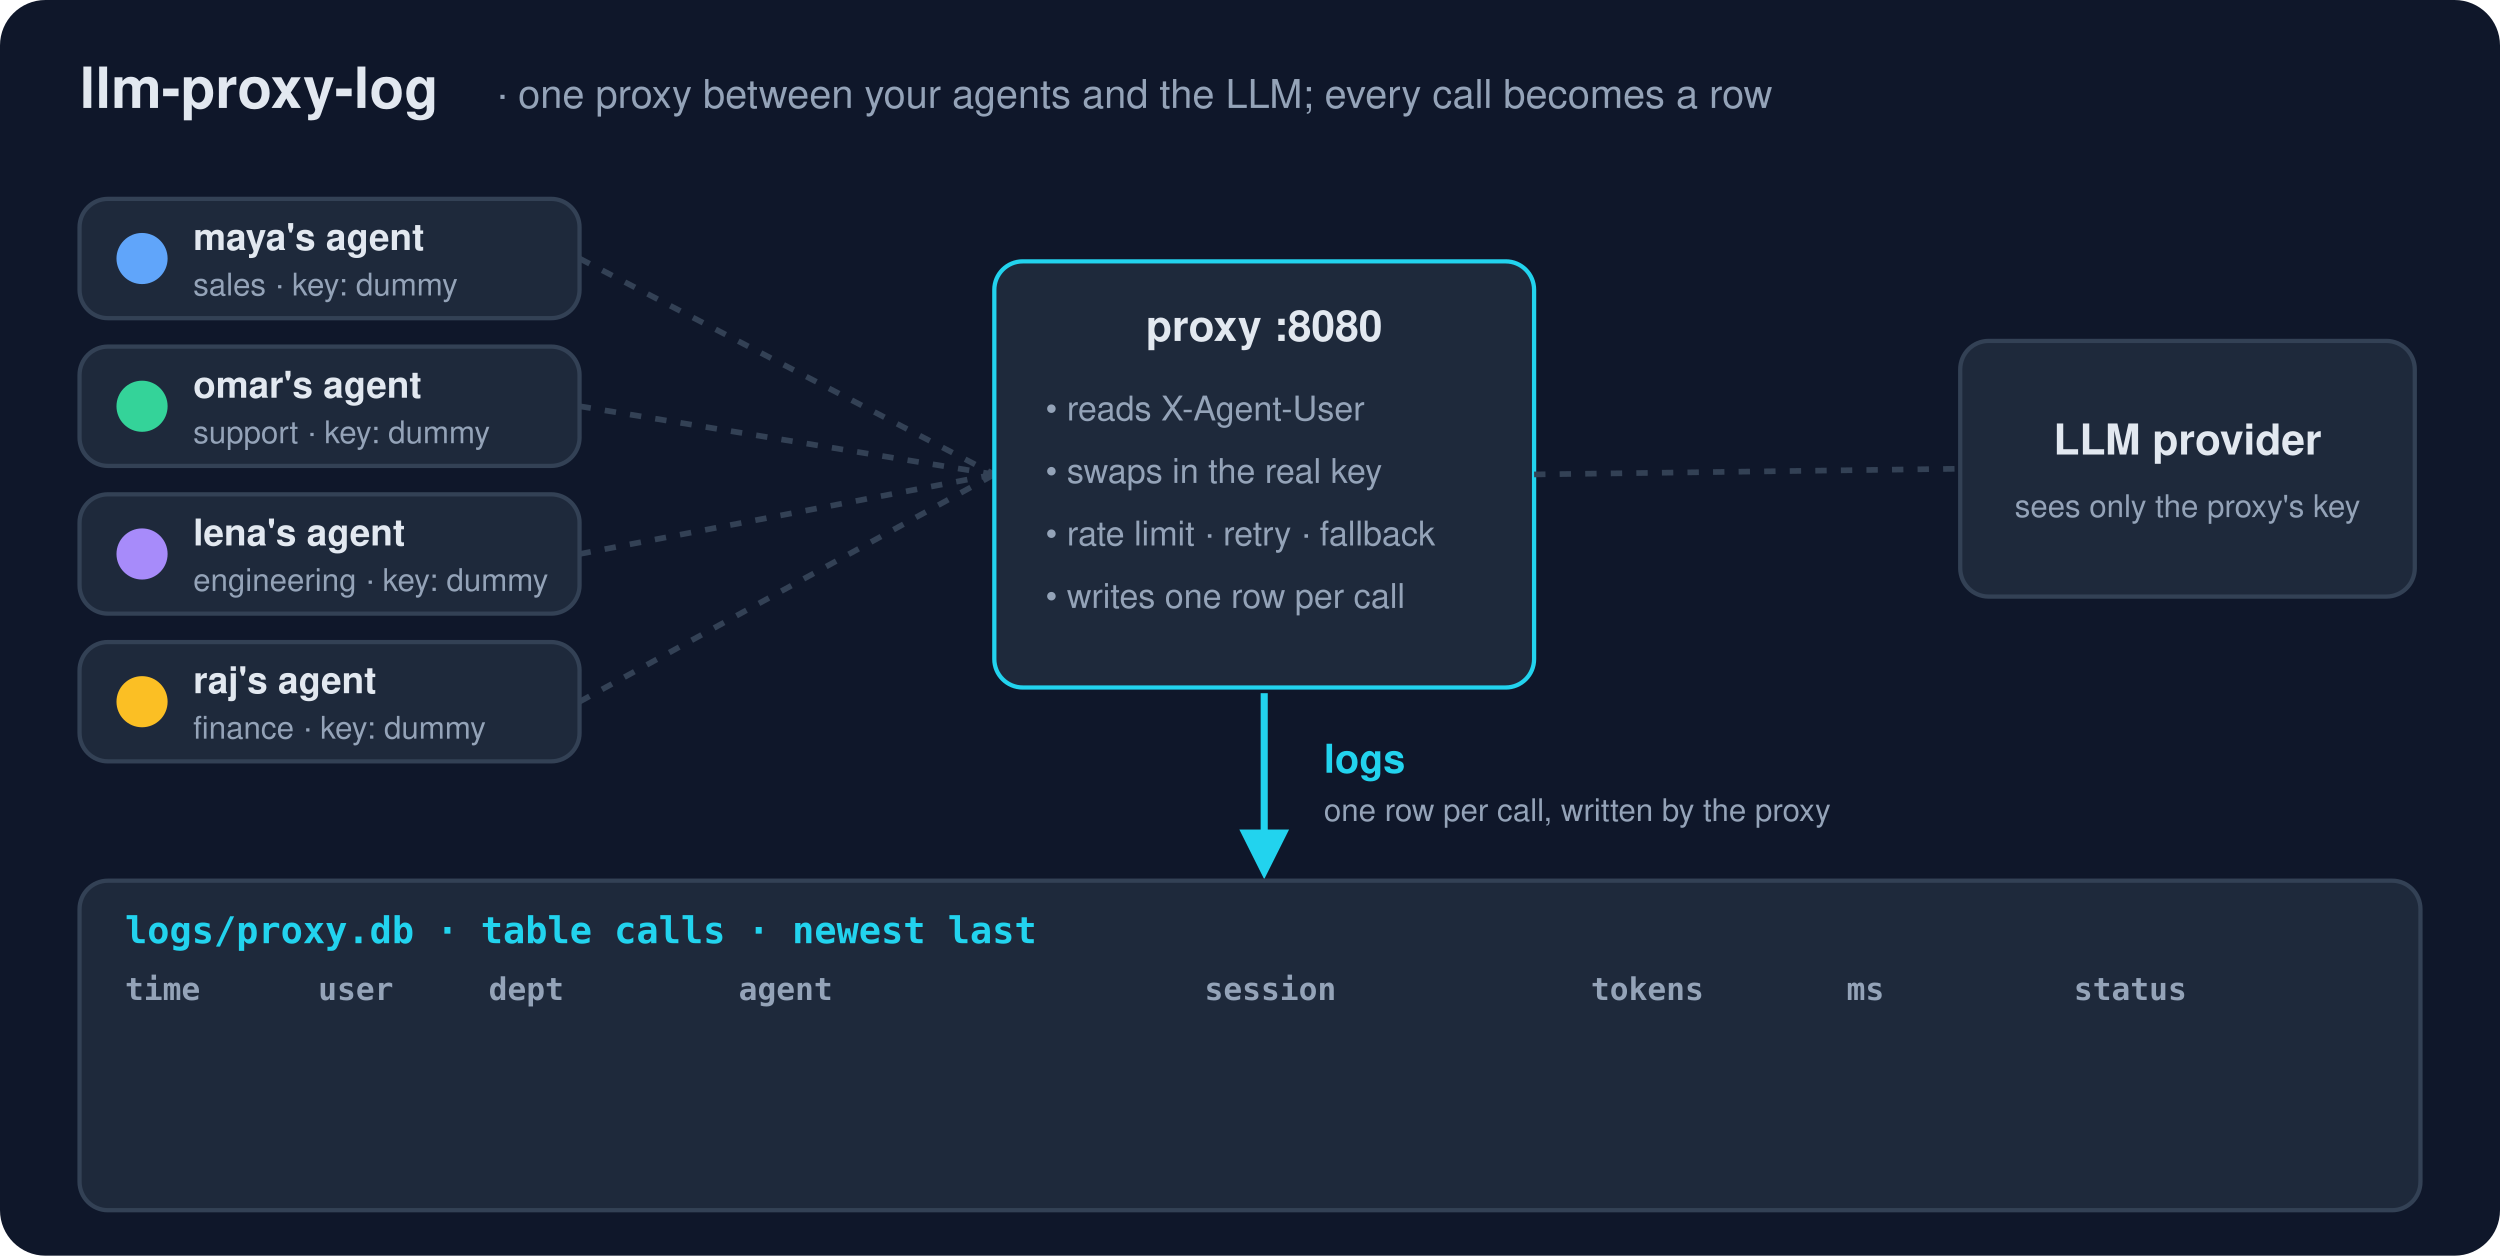
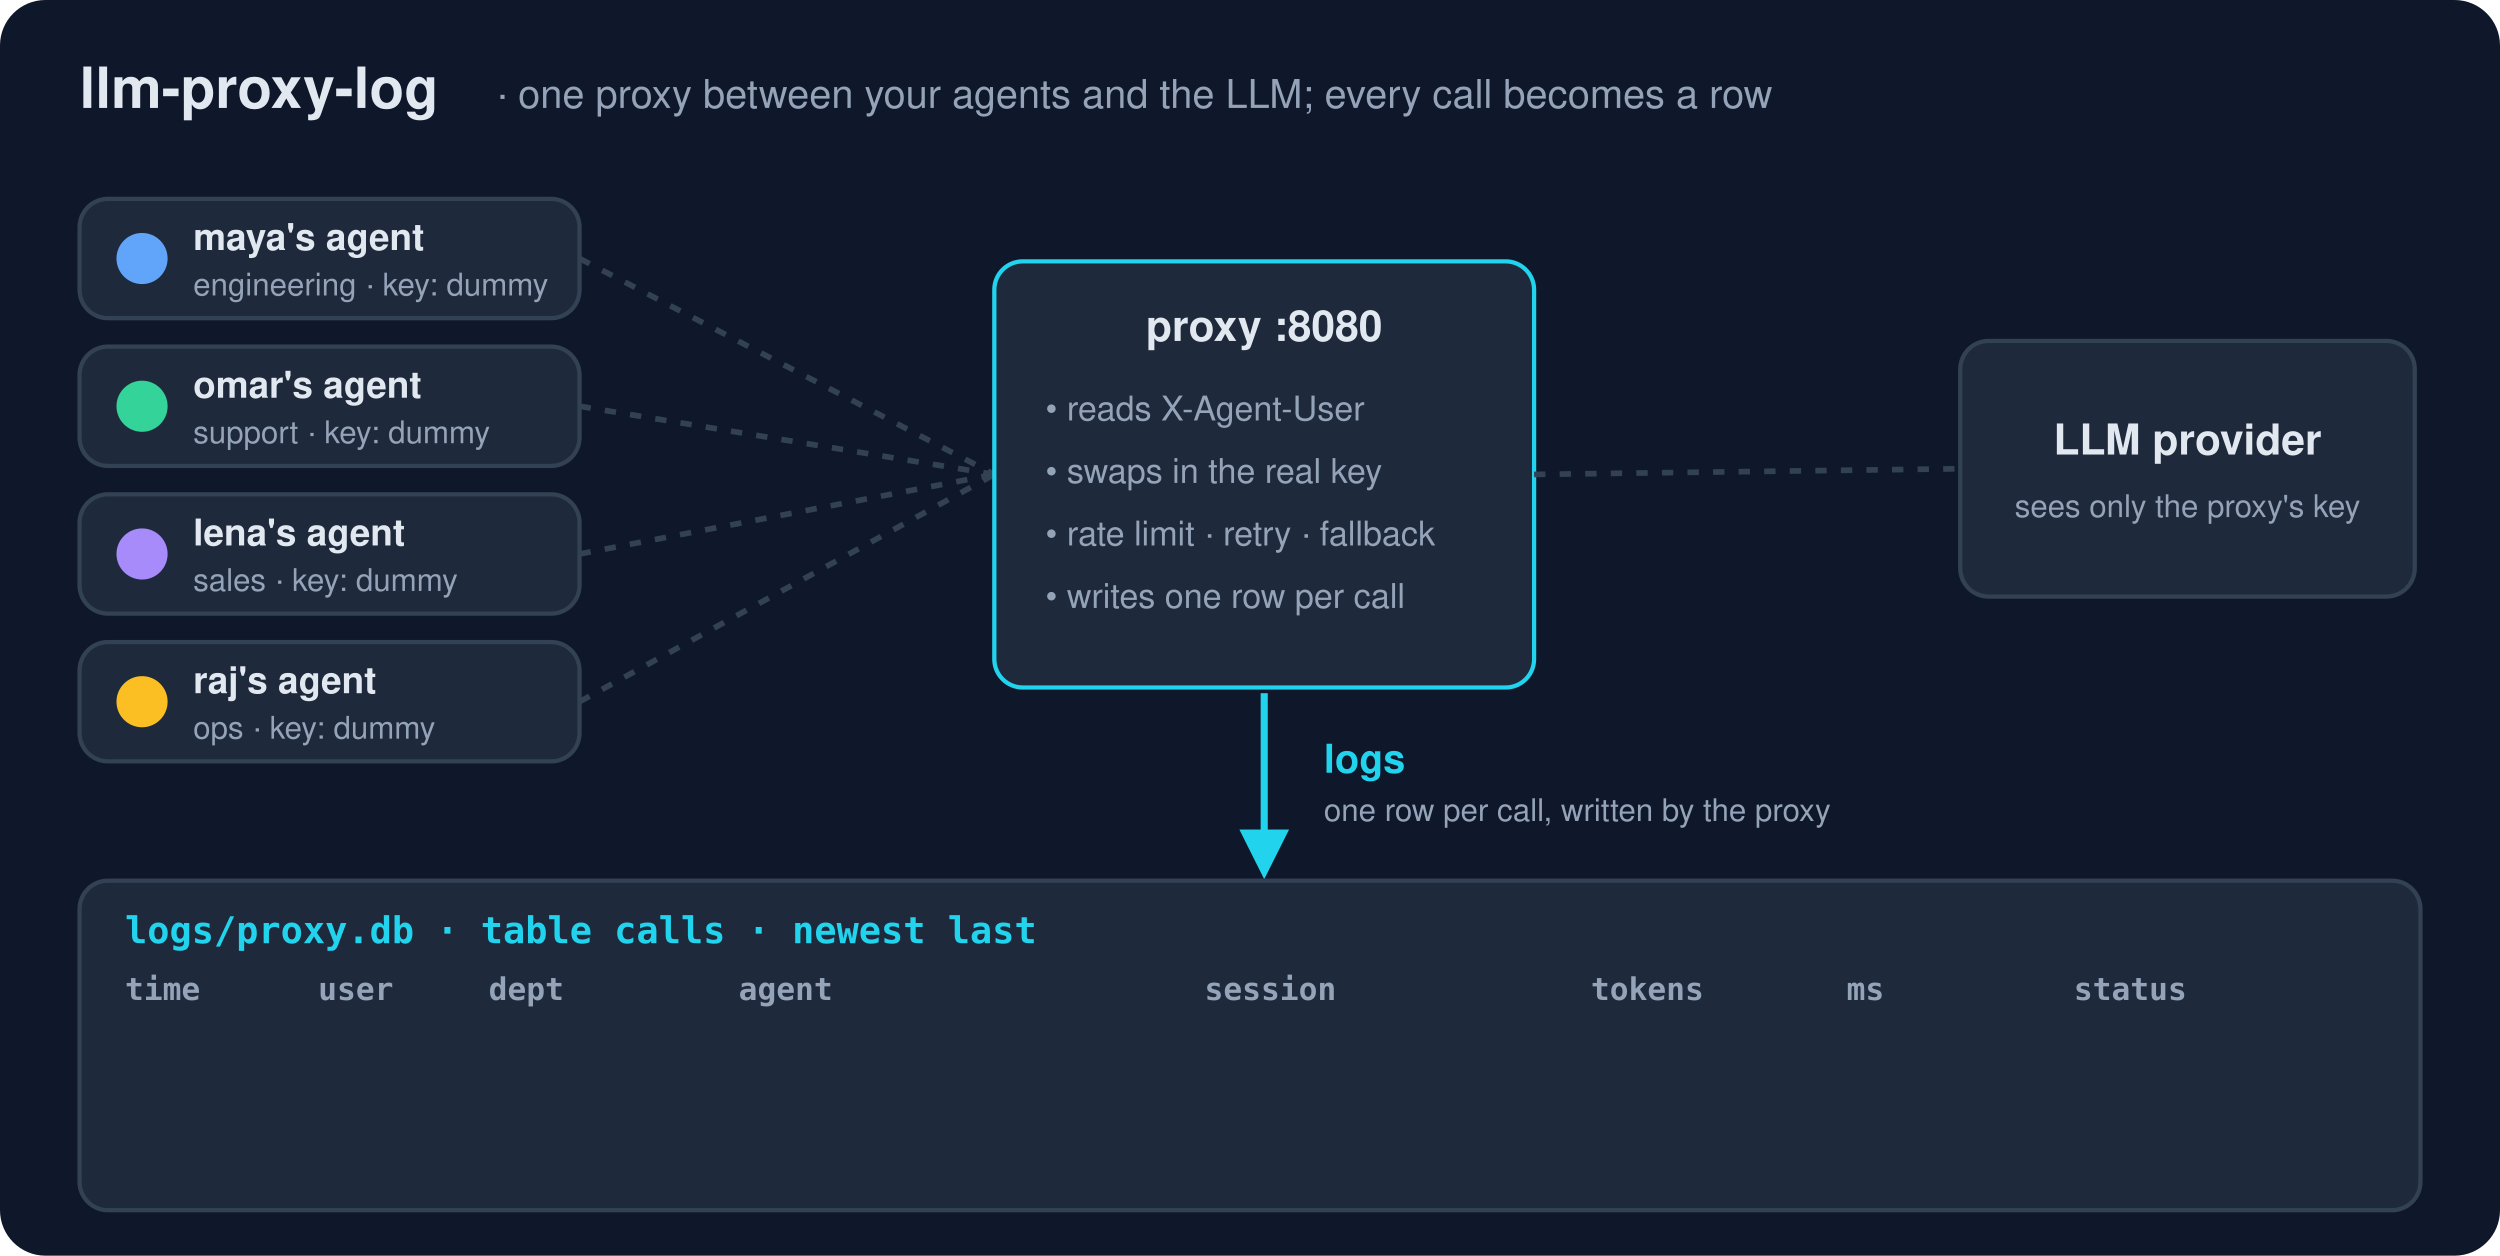
<svg xmlns="http://www.w3.org/2000/svg" viewBox="0 0 880 442" width="880" height="442" role="img" aria-label="Animated diagram: four agents call the LLM through llm-proxy-log; an arrow labelled logs goes down from the proxy to the log table, where one row per call appears with time, user, department, agent, session, tokens, latency and status.">
  <rect width="880" height="442" rx="16" fill="#0f172a" />
  <text x="28" y="38" font-family="-apple-system,BlinkMacSystemFont,'Segoe UI',Helvetica,Arial,sans-serif" font-size="20" fill="#e2e8f0" font-weight="700" text-anchor="start">llm-proxy-log</text>
  <text x="174.6" y="38" font-family="-apple-system,BlinkMacSystemFont,'Segoe UI',Helvetica,Arial,sans-serif" font-size="14" fill="#94a3b8" font-weight="400" text-anchor="start">· one proxy between your agents and the LLM; every call becomes a row</text>
  <rect x="28" y="70" width="176" height="42" rx="10" fill="#1e293b" stroke="#334155" stroke-width="1.5" />
  <circle cx="50" cy="91" r="9" fill="#60a5fa" />
  <text x="68" y="88" font-family="-apple-system,BlinkMacSystemFont,'Segoe UI',Helvetica,Arial,sans-serif" font-size="13" fill="#e2e8f0" font-weight="600" text-anchor="start">maya's agent</text>
-   <text x="68" y="104" font-family="-apple-system,BlinkMacSystemFont,'Segoe UI',Helvetica,Arial,sans-serif" font-size="11" fill="#94a3b8" font-weight="400" text-anchor="start">sales · key: dummy</text>
+   <text x="68" y="104" font-family="-apple-system,BlinkMacSystemFont,'Segoe UI',Helvetica,Arial,sans-serif" font-size="11" fill="#94a3b8" font-weight="400" text-anchor="start">engineering · key: dummy</text>
  <line x1="204" y1="91" x2="350" y2="167.0" stroke="#334155" stroke-width="2" stroke-dasharray="4 5" />
  <rect x="28" y="122" width="176" height="42" rx="10" fill="#1e293b" stroke="#334155" stroke-width="1.5" />
  <circle cx="50" cy="143" r="9" fill="#34d399" />
  <text x="68" y="140" font-family="-apple-system,BlinkMacSystemFont,'Segoe UI',Helvetica,Arial,sans-serif" font-size="13" fill="#e2e8f0" font-weight="600" text-anchor="start">omar's agent</text>
  <text x="68" y="156" font-family="-apple-system,BlinkMacSystemFont,'Segoe UI',Helvetica,Arial,sans-serif" font-size="11" fill="#94a3b8" font-weight="400" text-anchor="start">support · key: dummy</text>
  <line x1="204" y1="143" x2="350" y2="167.0" stroke="#334155" stroke-width="2" stroke-dasharray="4 5" />
  <rect x="28" y="174" width="176" height="42" rx="10" fill="#1e293b" stroke="#334155" stroke-width="1.5" />
  <circle cx="50" cy="195" r="9" fill="#a78bfa" />
  <text x="68" y="192" font-family="-apple-system,BlinkMacSystemFont,'Segoe UI',Helvetica,Arial,sans-serif" font-size="13" fill="#e2e8f0" font-weight="600" text-anchor="start">lena's agent</text>
-   <text x="68" y="208" font-family="-apple-system,BlinkMacSystemFont,'Segoe UI',Helvetica,Arial,sans-serif" font-size="11" fill="#94a3b8" font-weight="400" text-anchor="start">engineering · key: dummy</text>
+   <text x="68" y="208" font-family="-apple-system,BlinkMacSystemFont,'Segoe UI',Helvetica,Arial,sans-serif" font-size="11" fill="#94a3b8" font-weight="400" text-anchor="start">sales · key: dummy</text>
  <line x1="204" y1="195" x2="350" y2="167.0" stroke="#334155" stroke-width="2" stroke-dasharray="4 5" />
  <rect x="28" y="226" width="176" height="42" rx="10" fill="#1e293b" stroke="#334155" stroke-width="1.5" />
  <circle cx="50" cy="247" r="9" fill="#fbbf24" />
  <text x="68" y="244" font-family="-apple-system,BlinkMacSystemFont,'Segoe UI',Helvetica,Arial,sans-serif" font-size="13" fill="#e2e8f0" font-weight="600" text-anchor="start">raj's agent</text>
-   <text x="68" y="260" font-family="-apple-system,BlinkMacSystemFont,'Segoe UI',Helvetica,Arial,sans-serif" font-size="11" fill="#94a3b8" font-weight="400" text-anchor="start">finance · key: dummy</text>
+   <text x="68" y="260" font-family="-apple-system,BlinkMacSystemFont,'Segoe UI',Helvetica,Arial,sans-serif" font-size="11" fill="#94a3b8" font-weight="400" text-anchor="start">ops · key: dummy</text>
  <line x1="204" y1="247" x2="350" y2="167.0" stroke="#334155" stroke-width="2" stroke-dasharray="4 5" />
  <rect x="350" y="92" width="190" height="150" rx="10" fill="#1e293b" stroke="#22d3ee" stroke-width="1.5" />
  <text x="445.0" y="120" font-family="-apple-system,BlinkMacSystemFont,'Segoe UI',Helvetica,Arial,sans-serif" font-size="15" fill="#e2e8f0" font-weight="700" text-anchor="middle">proxy :8080</text>
  <text x="368" y="148" font-family="-apple-system,BlinkMacSystemFont,'Segoe UI',Helvetica,Arial,sans-serif" font-size="12" fill="#94a3b8" font-weight="400" text-anchor="start">• reads X-Agent-User</text>
  <text x="368" y="170" font-family="-apple-system,BlinkMacSystemFont,'Segoe UI',Helvetica,Arial,sans-serif" font-size="12" fill="#94a3b8" font-weight="400" text-anchor="start">• swaps in the real key</text>
  <text x="368" y="192" font-family="-apple-system,BlinkMacSystemFont,'Segoe UI',Helvetica,Arial,sans-serif" font-size="12" fill="#94a3b8" font-weight="400" text-anchor="start">• rate limit · retry · fallback</text>
  <text x="368" y="214" font-family="-apple-system,BlinkMacSystemFont,'Segoe UI',Helvetica,Arial,sans-serif" font-size="12" fill="#94a3b8" font-weight="400" text-anchor="start">• writes one row per call</text>
  <line x1="540" y1="167.0" x2="690" y2="165.0" stroke="#334155" stroke-width="2" stroke-dasharray="4 5" />
  <rect x="690" y="120" width="160" height="90" rx="10" fill="#1e293b" stroke="#334155" stroke-width="1.5" />
  <text x="770.0" y="160" font-family="-apple-system,BlinkMacSystemFont,'Segoe UI',Helvetica,Arial,sans-serif" font-size="15" fill="#e2e8f0" font-weight="700" text-anchor="middle">LLM provider</text>
  <text x="770.0" y="182" font-family="-apple-system,BlinkMacSystemFont,'Segoe UI',Helvetica,Arial,sans-serif" font-size="11" fill="#94a3b8" font-weight="400" text-anchor="middle">sees only the proxy's key</text>
  <defs>
    <marker id="logs-head" viewBox="0 0 10 10" refX="8" refY="5" markerWidth="7" markerHeight="7" orient="auto-start-reverse">
      <path d="M0 0L10 5L0 10z" fill="#22d3ee" />
    </marker>
  </defs>
  <line x1="445" y1="244" x2="445" y2="306" stroke="#22d3ee" stroke-width="2.5" marker-end="url(#logs-head)" />
  <text x="466" y="272" font-family="-apple-system,BlinkMacSystemFont,'Segoe UI',Helvetica,Arial,sans-serif" font-size="14" fill="#22d3ee" font-weight="700" text-anchor="start">logs</text>
  <text x="466" y="289" font-family="-apple-system,BlinkMacSystemFont,'Segoe UI',Helvetica,Arial,sans-serif" font-size="11" fill="#94a3b8" font-weight="400" text-anchor="start">one row per call, written by the proxy</text>
  <rect x="28" y="310" width="824" height="116" rx="10" fill="#1e293b" stroke="#334155" stroke-width="1.5" />
  <text x="44" y="332" font-family="ui-monospace,SFMono-Regular,Menlo,Consolas,monospace" font-size="13" fill="#22d3ee" font-weight="700" text-anchor="start">logs/proxy.db  ·  table calls  ·  newest last</text>
  <text x="44" y="352" font-family="ui-monospace,SFMono-Regular,Menlo,Consolas,monospace" font-size="11" fill="#94a3b8" font-weight="600" text-anchor="start">time</text>
  <text x="112" y="352" font-family="ui-monospace,SFMono-Regular,Menlo,Consolas,monospace" font-size="11" fill="#94a3b8" font-weight="600" text-anchor="start">user</text>
  <text x="172" y="352" font-family="ui-monospace,SFMono-Regular,Menlo,Consolas,monospace" font-size="11" fill="#94a3b8" font-weight="600" text-anchor="start">dept</text>
  <text x="260" y="352" font-family="ui-monospace,SFMono-Regular,Menlo,Consolas,monospace" font-size="11" fill="#94a3b8" font-weight="600" text-anchor="start">agent</text>
  <text x="424" y="352" font-family="ui-monospace,SFMono-Regular,Menlo,Consolas,monospace" font-size="11" fill="#94a3b8" font-weight="600" text-anchor="start">session</text>
  <text x="560" y="352" font-family="ui-monospace,SFMono-Regular,Menlo,Consolas,monospace" font-size="11" fill="#94a3b8" font-weight="600" text-anchor="start">tokens</text>
  <text x="650" y="352" font-family="ui-monospace,SFMono-Regular,Menlo,Consolas,monospace" font-size="11" fill="#94a3b8" font-weight="600" text-anchor="start">ms</text>
  <text x="730" y="352" font-family="ui-monospace,SFMono-Regular,Menlo,Consolas,monospace" font-size="11" fill="#94a3b8" font-weight="600" text-anchor="start">status</text>
  <circle cx="0" cy="0" r="6" fill="#60a5fa" opacity="0">
    <animateTransform attributeName="transform" type="translate" dur="14s" repeatCount="indefinite" values="204 91;204 91;350 167.0;540 167.0;690 165.0;690 165.0;540 167.0;350 167.0;204 91;204 91" keyTimes="0;0.021;0.071;0.093;0.136;0.157;0.2;0.221;0.264;1" />
    <animate attributeName="opacity" dur="14s" repeatCount="indefinite" values="0;0;1;1;0;0" keyTimes="0;0.011;0.021;0.264;0.275;1" />
  </circle>
  <rect x="350" y="92" width="190" height="150" rx="10" fill="none" stroke="#60a5fa" stroke-width="3" opacity="0">
    <animate attributeName="opacity" dur="14s" repeatCount="indefinite" values="0;0;1;1;0;0" keyTimes="0;0.057;0.071;0.093;0.107;1" />
  </rect>
  <rect x="350" y="92" width="190" height="150" rx="10" fill="none" stroke="#60a5fa" stroke-width="3" opacity="0">
    <animate attributeName="opacity" dur="14s" repeatCount="indefinite" values="0;0;1;1;0;0" keyTimes="0;0.186;0.2;0.221;0.236;1" />
  </rect>
  <rect x="-14" y="-4" width="28" height="8" rx="2" fill="#60a5fa" opacity="0">
    <animateTransform attributeName="transform" type="translate" dur="14s" repeatCount="indefinite" values="445 248;445 248;445 304;445 304" keyTimes="0;0.186;0.208;1" />
    <animate attributeName="opacity" dur="14s" repeatCount="indefinite" values="0;0;1;1;0;0" keyTimes="0;0.184;0.186;0.208;0.214;1" />
  </rect>
  <g opacity="0">
    <rect x="36" y="361" width="808" height="14" rx="3" fill="#60a5fa" opacity="0.10" />
-     <text x="44" y="372" font-family="ui-monospace,SFMono-Regular,Menlo,Consolas,monospace" font-size="11" fill="#94a3b8" font-weight="400" text-anchor="start">09:14:02</text>
+     <text x="44" y="372" font-family="ui-monospace,SFMono-Regular,Menlo,Consolas,monospace" font-size="11" fill="#94a3b8" font-weight="400" text-anchor="start">01:38:25</text>
    <text x="112" y="372" font-family="ui-monospace,SFMono-Regular,Menlo,Consolas,monospace" font-size="11" fill="#e2e8f0" font-weight="400" text-anchor="start">maya</text>
-     <text x="172" y="372" font-family="ui-monospace,SFMono-Regular,Menlo,Consolas,monospace" font-size="11" fill="#e2e8f0" font-weight="400" text-anchor="start">sales</text>
-     <text x="260" y="372" font-family="ui-monospace,SFMono-Regular,Menlo,Consolas,monospace" font-size="11" fill="#e2e8f0" font-weight="400" text-anchor="start">sales-assistant</text>
-     <text x="424" y="372" font-family="ui-monospace,SFMono-Regular,Menlo,Consolas,monospace" font-size="11" fill="#e2e8f0" font-weight="400" text-anchor="start">lead-acme</text>
-     <text x="560" y="372" font-family="ui-monospace,SFMono-Regular,Menlo,Consolas,monospace" font-size="11" fill="#e2e8f0" font-weight="400" text-anchor="start">1,284</text>
-     <text x="650" y="372" font-family="ui-monospace,SFMono-Regular,Menlo,Consolas,monospace" font-size="11" fill="#e2e8f0" font-weight="400" text-anchor="start">912</text>
+     <text x="172" y="372" font-family="ui-monospace,SFMono-Regular,Menlo,Consolas,monospace" font-size="11" fill="#e2e8f0" font-weight="400" text-anchor="start">engineering</text>
+     <text x="260" y="372" font-family="ui-monospace,SFMono-Regular,Menlo,Consolas,monospace" font-size="11" fill="#e2e8f0" font-weight="400" text-anchor="start">dev-assistant</text>
+     <text x="424" y="372" font-family="ui-monospace,SFMono-Regular,Menlo,Consolas,monospace" font-size="11" fill="#e2e8f0" font-weight="400" text-anchor="start">be4972e91791</text>
+     <text x="560" y="372" font-family="ui-monospace,SFMono-Regular,Menlo,Consolas,monospace" font-size="11" fill="#e2e8f0" font-weight="400" text-anchor="start">509</text>
+     <text x="650" y="372" font-family="ui-monospace,SFMono-Regular,Menlo,Consolas,monospace" font-size="11" fill="#e2e8f0" font-weight="400" text-anchor="start">745</text>
    <text x="730" y="372" font-family="ui-monospace,SFMono-Regular,Menlo,Consolas,monospace" font-size="11" fill="#e2e8f0" font-weight="400" text-anchor="start">200</text>
    <animate attributeName="opacity" dur="14s" repeatCount="indefinite" values="0;0;1;1;0;0" keyTimes="0;0.204;0.221;0.975;0.993;1" />
  </g>
  <circle cx="0" cy="0" r="6" fill="#34d399" opacity="0">
    <animateTransform attributeName="transform" type="translate" dur="14s" repeatCount="indefinite" values="204 143;204 143;350 167.0;540 167.0;690 165.0;690 165.0;540 167.0;350 167.0;204 143;204 143" keyTimes="0;0.254;0.304;0.325;0.368;0.389;0.432;0.454;0.496;1" />
    <animate attributeName="opacity" dur="14s" repeatCount="indefinite" values="0;0;1;1;0;0" keyTimes="0;0.243;0.254;0.496;0.507;1" />
  </circle>
  <rect x="350" y="92" width="190" height="150" rx="10" fill="none" stroke="#34d399" stroke-width="3" opacity="0">
    <animate attributeName="opacity" dur="14s" repeatCount="indefinite" values="0;0;1;1;0;0" keyTimes="0;0.289;0.304;0.325;0.339;1" />
  </rect>
  <rect x="350" y="92" width="190" height="150" rx="10" fill="none" stroke="#34d399" stroke-width="3" opacity="0">
    <animate attributeName="opacity" dur="14s" repeatCount="indefinite" values="0;0;1;1;0;0" keyTimes="0;0.418;0.432;0.454;0.468;1" />
  </rect>
  <rect x="-14" y="-4" width="28" height="8" rx="2" fill="#34d399" opacity="0">
    <animateTransform attributeName="transform" type="translate" dur="14s" repeatCount="indefinite" values="445 248;445 248;445 304;445 304" keyTimes="0;0.418;0.44;1" />
    <animate attributeName="opacity" dur="14s" repeatCount="indefinite" values="0;0;1;1;0;0" keyTimes="0;0.416;0.418;0.44;0.446;1" />
  </rect>
  <g opacity="0">
    <rect x="36" y="376" width="808" height="14" rx="3" fill="#34d399" opacity="0.10" />
-     <text x="44" y="387" font-family="ui-monospace,SFMono-Regular,Menlo,Consolas,monospace" font-size="11" fill="#94a3b8" font-weight="400" text-anchor="start">09:14:09</text>
+     <text x="44" y="387" font-family="ui-monospace,SFMono-Regular,Menlo,Consolas,monospace" font-size="11" fill="#94a3b8" font-weight="400" text-anchor="start">01:40:14</text>
    <text x="112" y="387" font-family="ui-monospace,SFMono-Regular,Menlo,Consolas,monospace" font-size="11" fill="#e2e8f0" font-weight="400" text-anchor="start">omar</text>
    <text x="172" y="387" font-family="ui-monospace,SFMono-Regular,Menlo,Consolas,monospace" font-size="11" fill="#e2e8f0" font-weight="400" text-anchor="start">support</text>
    <text x="260" y="387" font-family="ui-monospace,SFMono-Regular,Menlo,Consolas,monospace" font-size="11" fill="#e2e8f0" font-weight="400" text-anchor="start">support-bot</text>
-     <text x="424" y="387" font-family="ui-monospace,SFMono-Regular,Menlo,Consolas,monospace" font-size="11" fill="#e2e8f0" font-weight="400" text-anchor="start">ticket-311</text>
-     <text x="560" y="387" font-family="ui-monospace,SFMono-Regular,Menlo,Consolas,monospace" font-size="11" fill="#e2e8f0" font-weight="400" text-anchor="start">2,031</text>
-     <text x="650" y="387" font-family="ui-monospace,SFMono-Regular,Menlo,Consolas,monospace" font-size="11" fill="#e2e8f0" font-weight="400" text-anchor="start">1,407</text>
+     <text x="424" y="387" font-family="ui-monospace,SFMono-Regular,Menlo,Consolas,monospace" font-size="11" fill="#e2e8f0" font-weight="400" text-anchor="start">900c549e4de2</text>
+     <text x="560" y="387" font-family="ui-monospace,SFMono-Regular,Menlo,Consolas,monospace" font-size="11" fill="#e2e8f0" font-weight="400" text-anchor="start">638</text>
+     <text x="650" y="387" font-family="ui-monospace,SFMono-Regular,Menlo,Consolas,monospace" font-size="11" fill="#e2e8f0" font-weight="400" text-anchor="start">1,058</text>
    <text x="730" y="387" font-family="ui-monospace,SFMono-Regular,Menlo,Consolas,monospace" font-size="11" fill="#e2e8f0" font-weight="400" text-anchor="start">200</text>
    <animate attributeName="opacity" dur="14s" repeatCount="indefinite" values="0;0;1;1;0;0" keyTimes="0;0.436;0.454;0.975;0.993;1" />
  </g>
  <circle cx="0" cy="0" r="6" fill="#a78bfa" opacity="0">
    <animateTransform attributeName="transform" type="translate" dur="14s" repeatCount="indefinite" values="204 195;204 195;350 167.0;540 167.0;690 165.0;690 165.0;540 167.0;350 167.0;204 195;204 195" keyTimes="0;0.486;0.536;0.557;0.6;0.621;0.664;0.686;0.729;1" />
    <animate attributeName="opacity" dur="14s" repeatCount="indefinite" values="0;0;1;1;0;0" keyTimes="0;0.475;0.486;0.729;0.739;1" />
  </circle>
  <rect x="350" y="92" width="190" height="150" rx="10" fill="none" stroke="#a78bfa" stroke-width="3" opacity="0">
    <animate attributeName="opacity" dur="14s" repeatCount="indefinite" values="0;0;1;1;0;0" keyTimes="0;0.521;0.536;0.557;0.571;1" />
  </rect>
  <rect x="350" y="92" width="190" height="150" rx="10" fill="none" stroke="#a78bfa" stroke-width="3" opacity="0">
    <animate attributeName="opacity" dur="14s" repeatCount="indefinite" values="0;0;1;1;0;0" keyTimes="0;0.65;0.664;0.686;0.7;1" />
  </rect>
  <rect x="-14" y="-4" width="28" height="8" rx="2" fill="#a78bfa" opacity="0">
    <animateTransform attributeName="transform" type="translate" dur="14s" repeatCount="indefinite" values="445 248;445 248;445 304;445 304" keyTimes="0;0.65;0.672;1" />
    <animate attributeName="opacity" dur="14s" repeatCount="indefinite" values="0;0;1;1;0;0" keyTimes="0;0.648;0.65;0.672;0.678;1" />
  </rect>
  <g opacity="0">
    <rect x="36" y="391" width="808" height="14" rx="3" fill="#a78bfa" opacity="0.10" />
-     <text x="44" y="402" font-family="ui-monospace,SFMono-Regular,Menlo,Consolas,monospace" font-size="11" fill="#94a3b8" font-weight="400" text-anchor="start">09:14:17</text>
+     <text x="44" y="402" font-family="ui-monospace,SFMono-Regular,Menlo,Consolas,monospace" font-size="11" fill="#94a3b8" font-weight="400" text-anchor="start">01:42:38</text>
    <text x="112" y="402" font-family="ui-monospace,SFMono-Regular,Menlo,Consolas,monospace" font-size="11" fill="#e2e8f0" font-weight="400" text-anchor="start">lena</text>
-     <text x="172" y="402" font-family="ui-monospace,SFMono-Regular,Menlo,Consolas,monospace" font-size="11" fill="#e2e8f0" font-weight="400" text-anchor="start">engineering</text>
-     <text x="260" y="402" font-family="ui-monospace,SFMono-Regular,Menlo,Consolas,monospace" font-size="11" fill="#e2e8f0" font-weight="400" text-anchor="start">code-helper</text>
-     <text x="424" y="402" font-family="ui-monospace,SFMono-Regular,Menlo,Consolas,monospace" font-size="11" fill="#e2e8f0" font-weight="400" text-anchor="start">pr-88</text>
-     <text x="560" y="402" font-family="ui-monospace,SFMono-Regular,Menlo,Consolas,monospace" font-size="11" fill="#e2e8f0" font-weight="400" text-anchor="start">3,560</text>
-     <text x="650" y="402" font-family="ui-monospace,SFMono-Regular,Menlo,Consolas,monospace" font-size="11" fill="#e2e8f0" font-weight="400" text-anchor="start">2,118</text>
+     <text x="172" y="402" font-family="ui-monospace,SFMono-Regular,Menlo,Consolas,monospace" font-size="11" fill="#e2e8f0" font-weight="400" text-anchor="start">sales</text>
+     <text x="260" y="402" font-family="ui-monospace,SFMono-Regular,Menlo,Consolas,monospace" font-size="11" fill="#e2e8f0" font-weight="400" text-anchor="start">sales-assistant</text>
+     <text x="424" y="402" font-family="ui-monospace,SFMono-Regular,Menlo,Consolas,monospace" font-size="11" fill="#e2e8f0" font-weight="400" text-anchor="start">a3d7cfbfb0d7</text>
+     <text x="560" y="402" font-family="ui-monospace,SFMono-Regular,Menlo,Consolas,monospace" font-size="11" fill="#e2e8f0" font-weight="400" text-anchor="start">519</text>
+     <text x="650" y="402" font-family="ui-monospace,SFMono-Regular,Menlo,Consolas,monospace" font-size="11" fill="#e2e8f0" font-weight="400" text-anchor="start">1,086</text>
    <text x="730" y="402" font-family="ui-monospace,SFMono-Regular,Menlo,Consolas,monospace" font-size="11" fill="#e2e8f0" font-weight="400" text-anchor="start">200</text>
    <animate attributeName="opacity" dur="14s" repeatCount="indefinite" values="0;0;1;1;0;0" keyTimes="0;0.668;0.686;0.975;0.993;1" />
  </g>
  <circle cx="0" cy="0" r="6" fill="#fbbf24" opacity="0">
    <animateTransform attributeName="transform" type="translate" dur="14s" repeatCount="indefinite" values="204 247;204 247;350 167.0;540 167.0;690 165.0;690 165.0;540 167.0;350 167.0;204 247;204 247" keyTimes="0;0.718;0.768;0.789;0.832;0.854;0.896;0.918;0.961;1" />
    <animate attributeName="opacity" dur="14s" repeatCount="indefinite" values="0;0;1;1;0;0" keyTimes="0;0.707;0.718;0.961;0.971;1" />
  </circle>
  <rect x="350" y="92" width="190" height="150" rx="10" fill="none" stroke="#fbbf24" stroke-width="3" opacity="0">
    <animate attributeName="opacity" dur="14s" repeatCount="indefinite" values="0;0;1;1;0;0" keyTimes="0;0.754;0.768;0.789;0.804;1" />
  </rect>
  <rect x="350" y="92" width="190" height="150" rx="10" fill="none" stroke="#fbbf24" stroke-width="3" opacity="0">
    <animate attributeName="opacity" dur="14s" repeatCount="indefinite" values="0;0;1;1;0;0" keyTimes="0;0.882;0.896;0.918;0.932;1" />
  </rect>
  <rect x="-14" y="-4" width="28" height="8" rx="2" fill="#fbbf24" opacity="0">
    <animateTransform attributeName="transform" type="translate" dur="14s" repeatCount="indefinite" values="445 248;445 248;445 304;445 304" keyTimes="0;0.882;0.904;1" />
    <animate attributeName="opacity" dur="14s" repeatCount="indefinite" values="0;0;1;1;0;0" keyTimes="0;0.88;0.882;0.904;0.91;1" />
  </rect>
  <g opacity="0">
    <rect x="36" y="406" width="808" height="14" rx="3" fill="#fbbf24" opacity="0.10" />
-     <text x="44" y="417" font-family="ui-monospace,SFMono-Regular,Menlo,Consolas,monospace" font-size="11" fill="#94a3b8" font-weight="400" text-anchor="start">09:14:26</text>
+     <text x="44" y="417" font-family="ui-monospace,SFMono-Regular,Menlo,Consolas,monospace" font-size="11" fill="#94a3b8" font-weight="400" text-anchor="start">01:43:26</text>
    <text x="112" y="417" font-family="ui-monospace,SFMono-Regular,Menlo,Consolas,monospace" font-size="11" fill="#e2e8f0" font-weight="400" text-anchor="start">raj</text>
-     <text x="172" y="417" font-family="ui-monospace,SFMono-Regular,Menlo,Consolas,monospace" font-size="11" fill="#e2e8f0" font-weight="400" text-anchor="start">finance</text>
-     <text x="260" y="417" font-family="ui-monospace,SFMono-Regular,Menlo,Consolas,monospace" font-size="11" fill="#e2e8f0" font-weight="400" text-anchor="start">invoice-checker</text>
-     <text x="424" y="417" font-family="ui-monospace,SFMono-Regular,Menlo,Consolas,monospace" font-size="11" fill="#e2e8f0" font-weight="400" text-anchor="start">q3-close</text>
-     <text x="560" y="417" font-family="ui-monospace,SFMono-Regular,Menlo,Consolas,monospace" font-size="11" fill="#e2e8f0" font-weight="400" text-anchor="start">804</text>
-     <text x="650" y="417" font-family="ui-monospace,SFMono-Regular,Menlo,Consolas,monospace" font-size="11" fill="#e2e8f0" font-weight="400" text-anchor="start">655</text>
+     <text x="172" y="417" font-family="ui-monospace,SFMono-Regular,Menlo,Consolas,monospace" font-size="11" fill="#e2e8f0" font-weight="400" text-anchor="start">ops</text>
+     <text x="260" y="417" font-family="ui-monospace,SFMono-Regular,Menlo,Consolas,monospace" font-size="11" fill="#e2e8f0" font-weight="400" text-anchor="start">ops-helper</text>
+     <text x="424" y="417" font-family="ui-monospace,SFMono-Regular,Menlo,Consolas,monospace" font-size="11" fill="#e2e8f0" font-weight="400" text-anchor="start">bf77621e9fbd</text>
+     <text x="560" y="417" font-family="ui-monospace,SFMono-Regular,Menlo,Consolas,monospace" font-size="11" fill="#e2e8f0" font-weight="400" text-anchor="start">509</text>
+     <text x="650" y="417" font-family="ui-monospace,SFMono-Regular,Menlo,Consolas,monospace" font-size="11" fill="#e2e8f0" font-weight="400" text-anchor="start">1,977</text>
    <text x="730" y="417" font-family="ui-monospace,SFMono-Regular,Menlo,Consolas,monospace" font-size="11" fill="#e2e8f0" font-weight="400" text-anchor="start">200</text>
    <animate attributeName="opacity" dur="14s" repeatCount="indefinite" values="0;0;1;1;0;0" keyTimes="0;0.9;0.918;0.975;0.993;1" />
  </g>
</svg>
